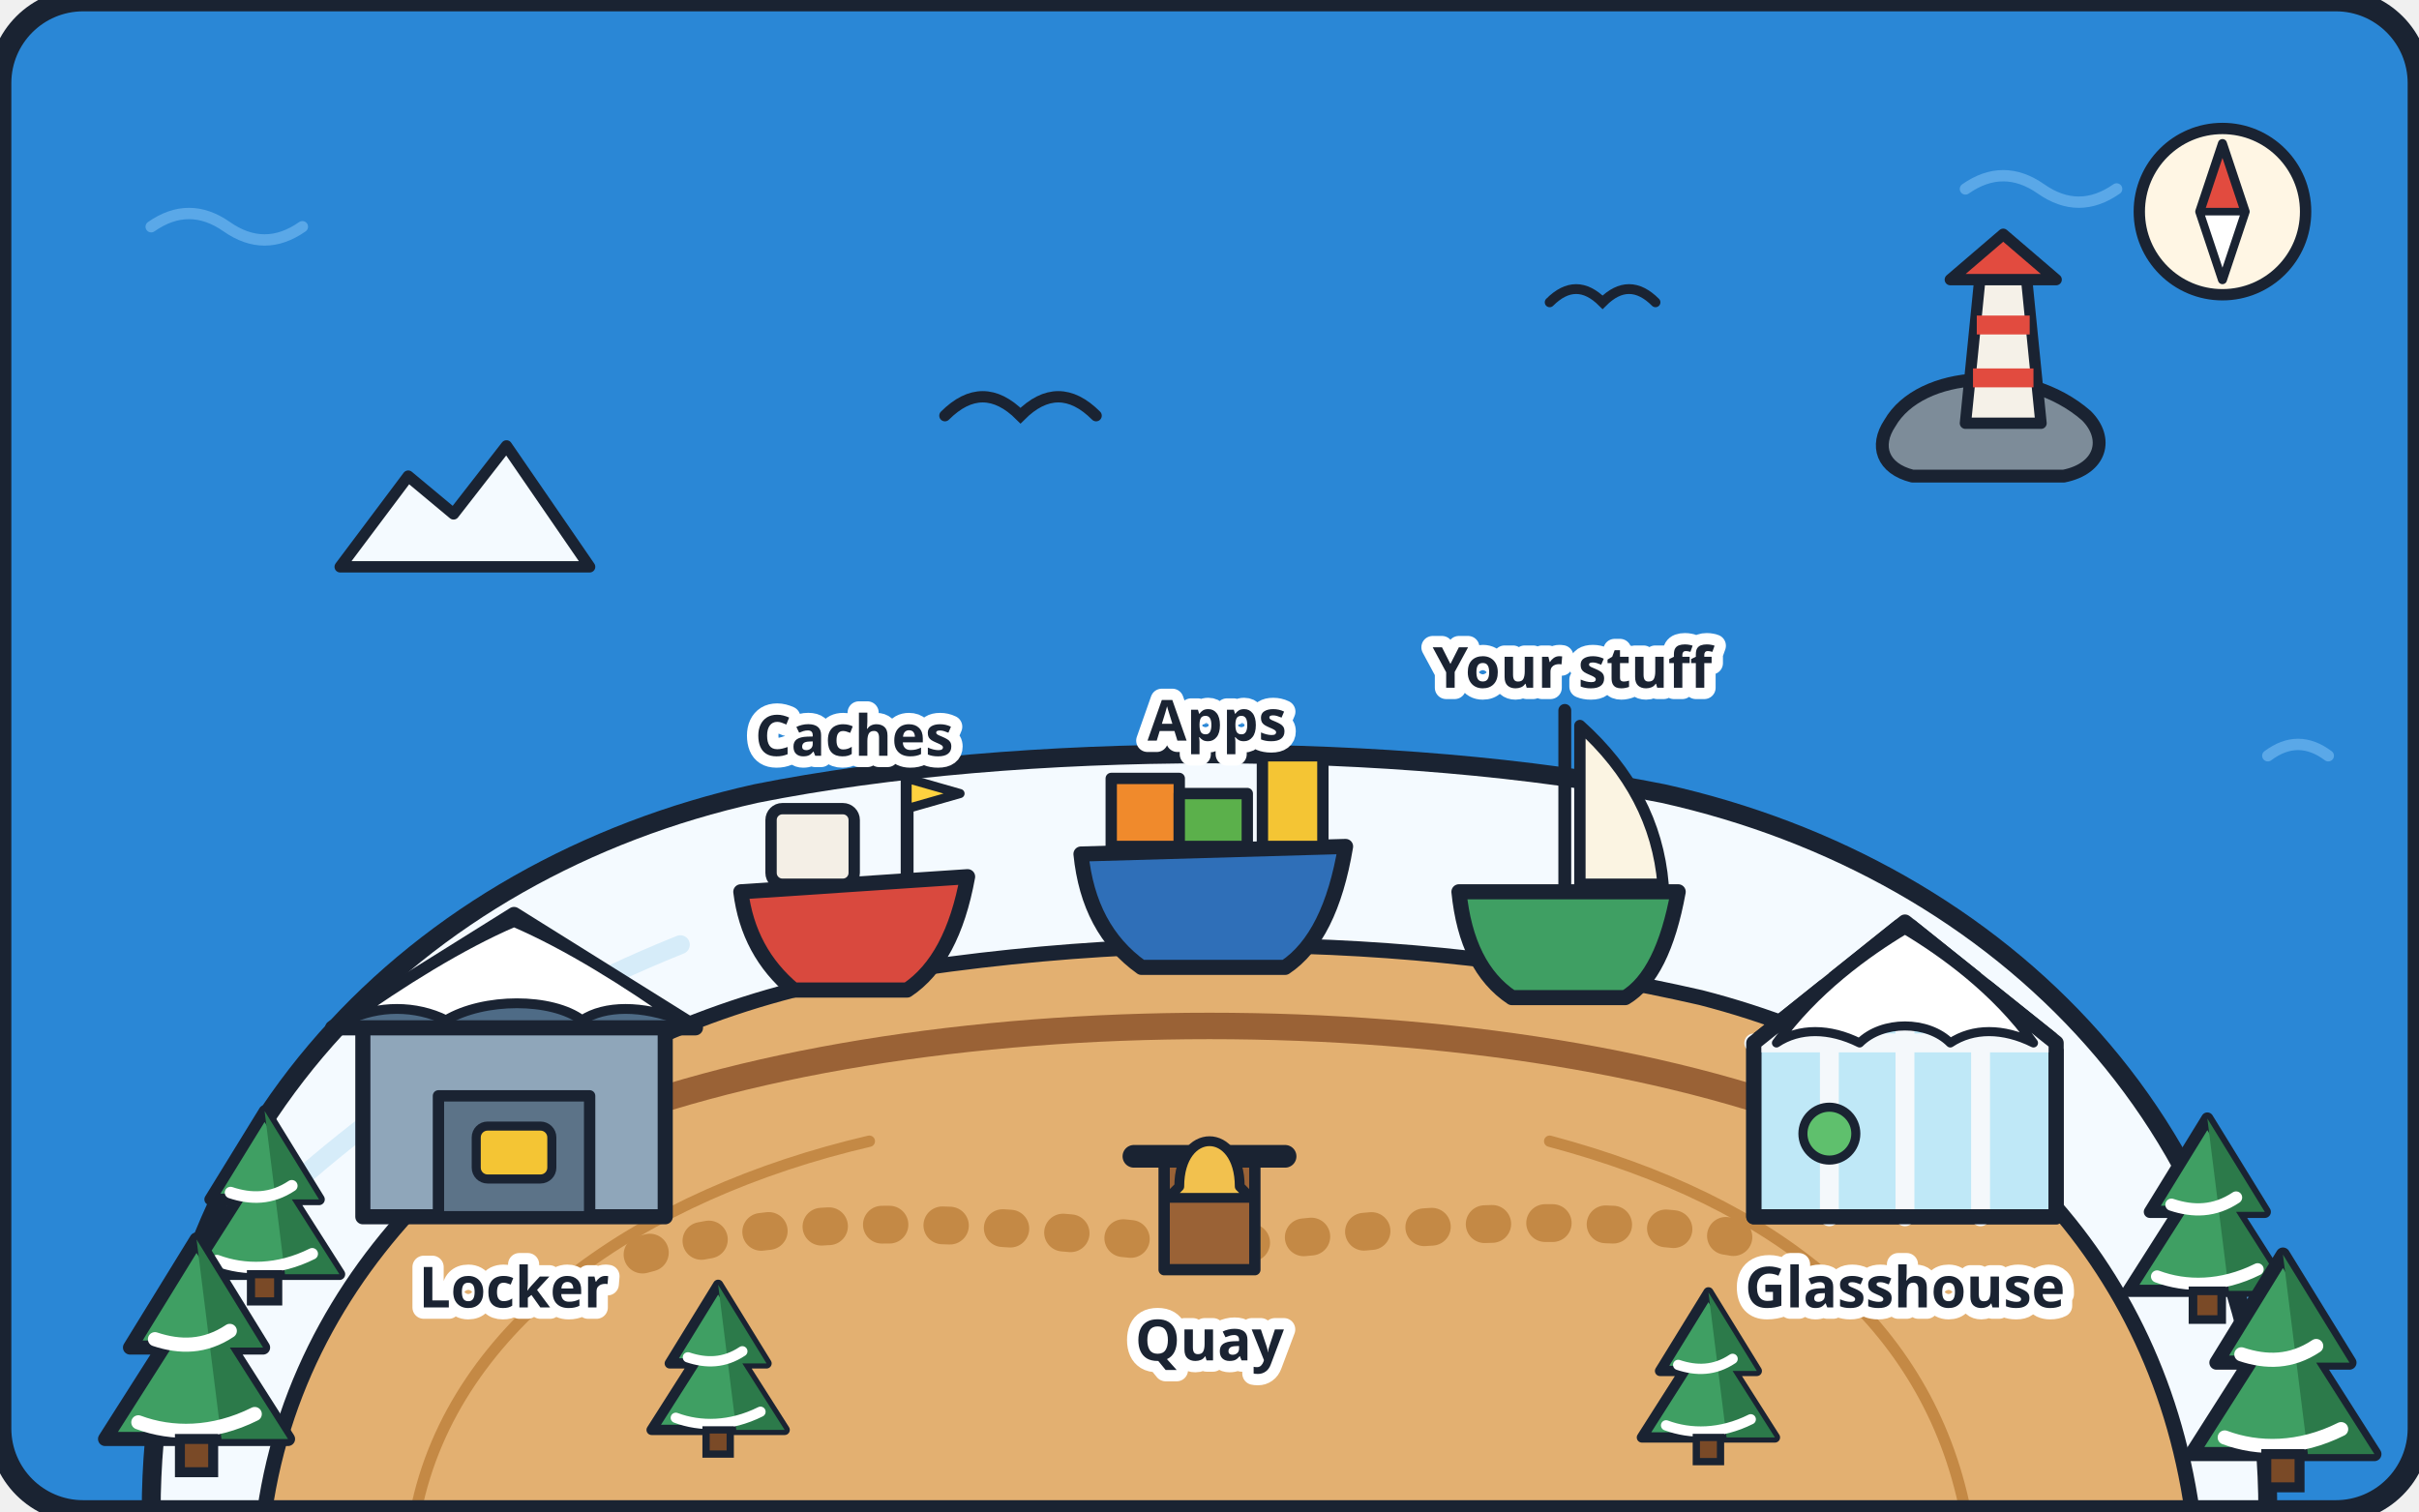
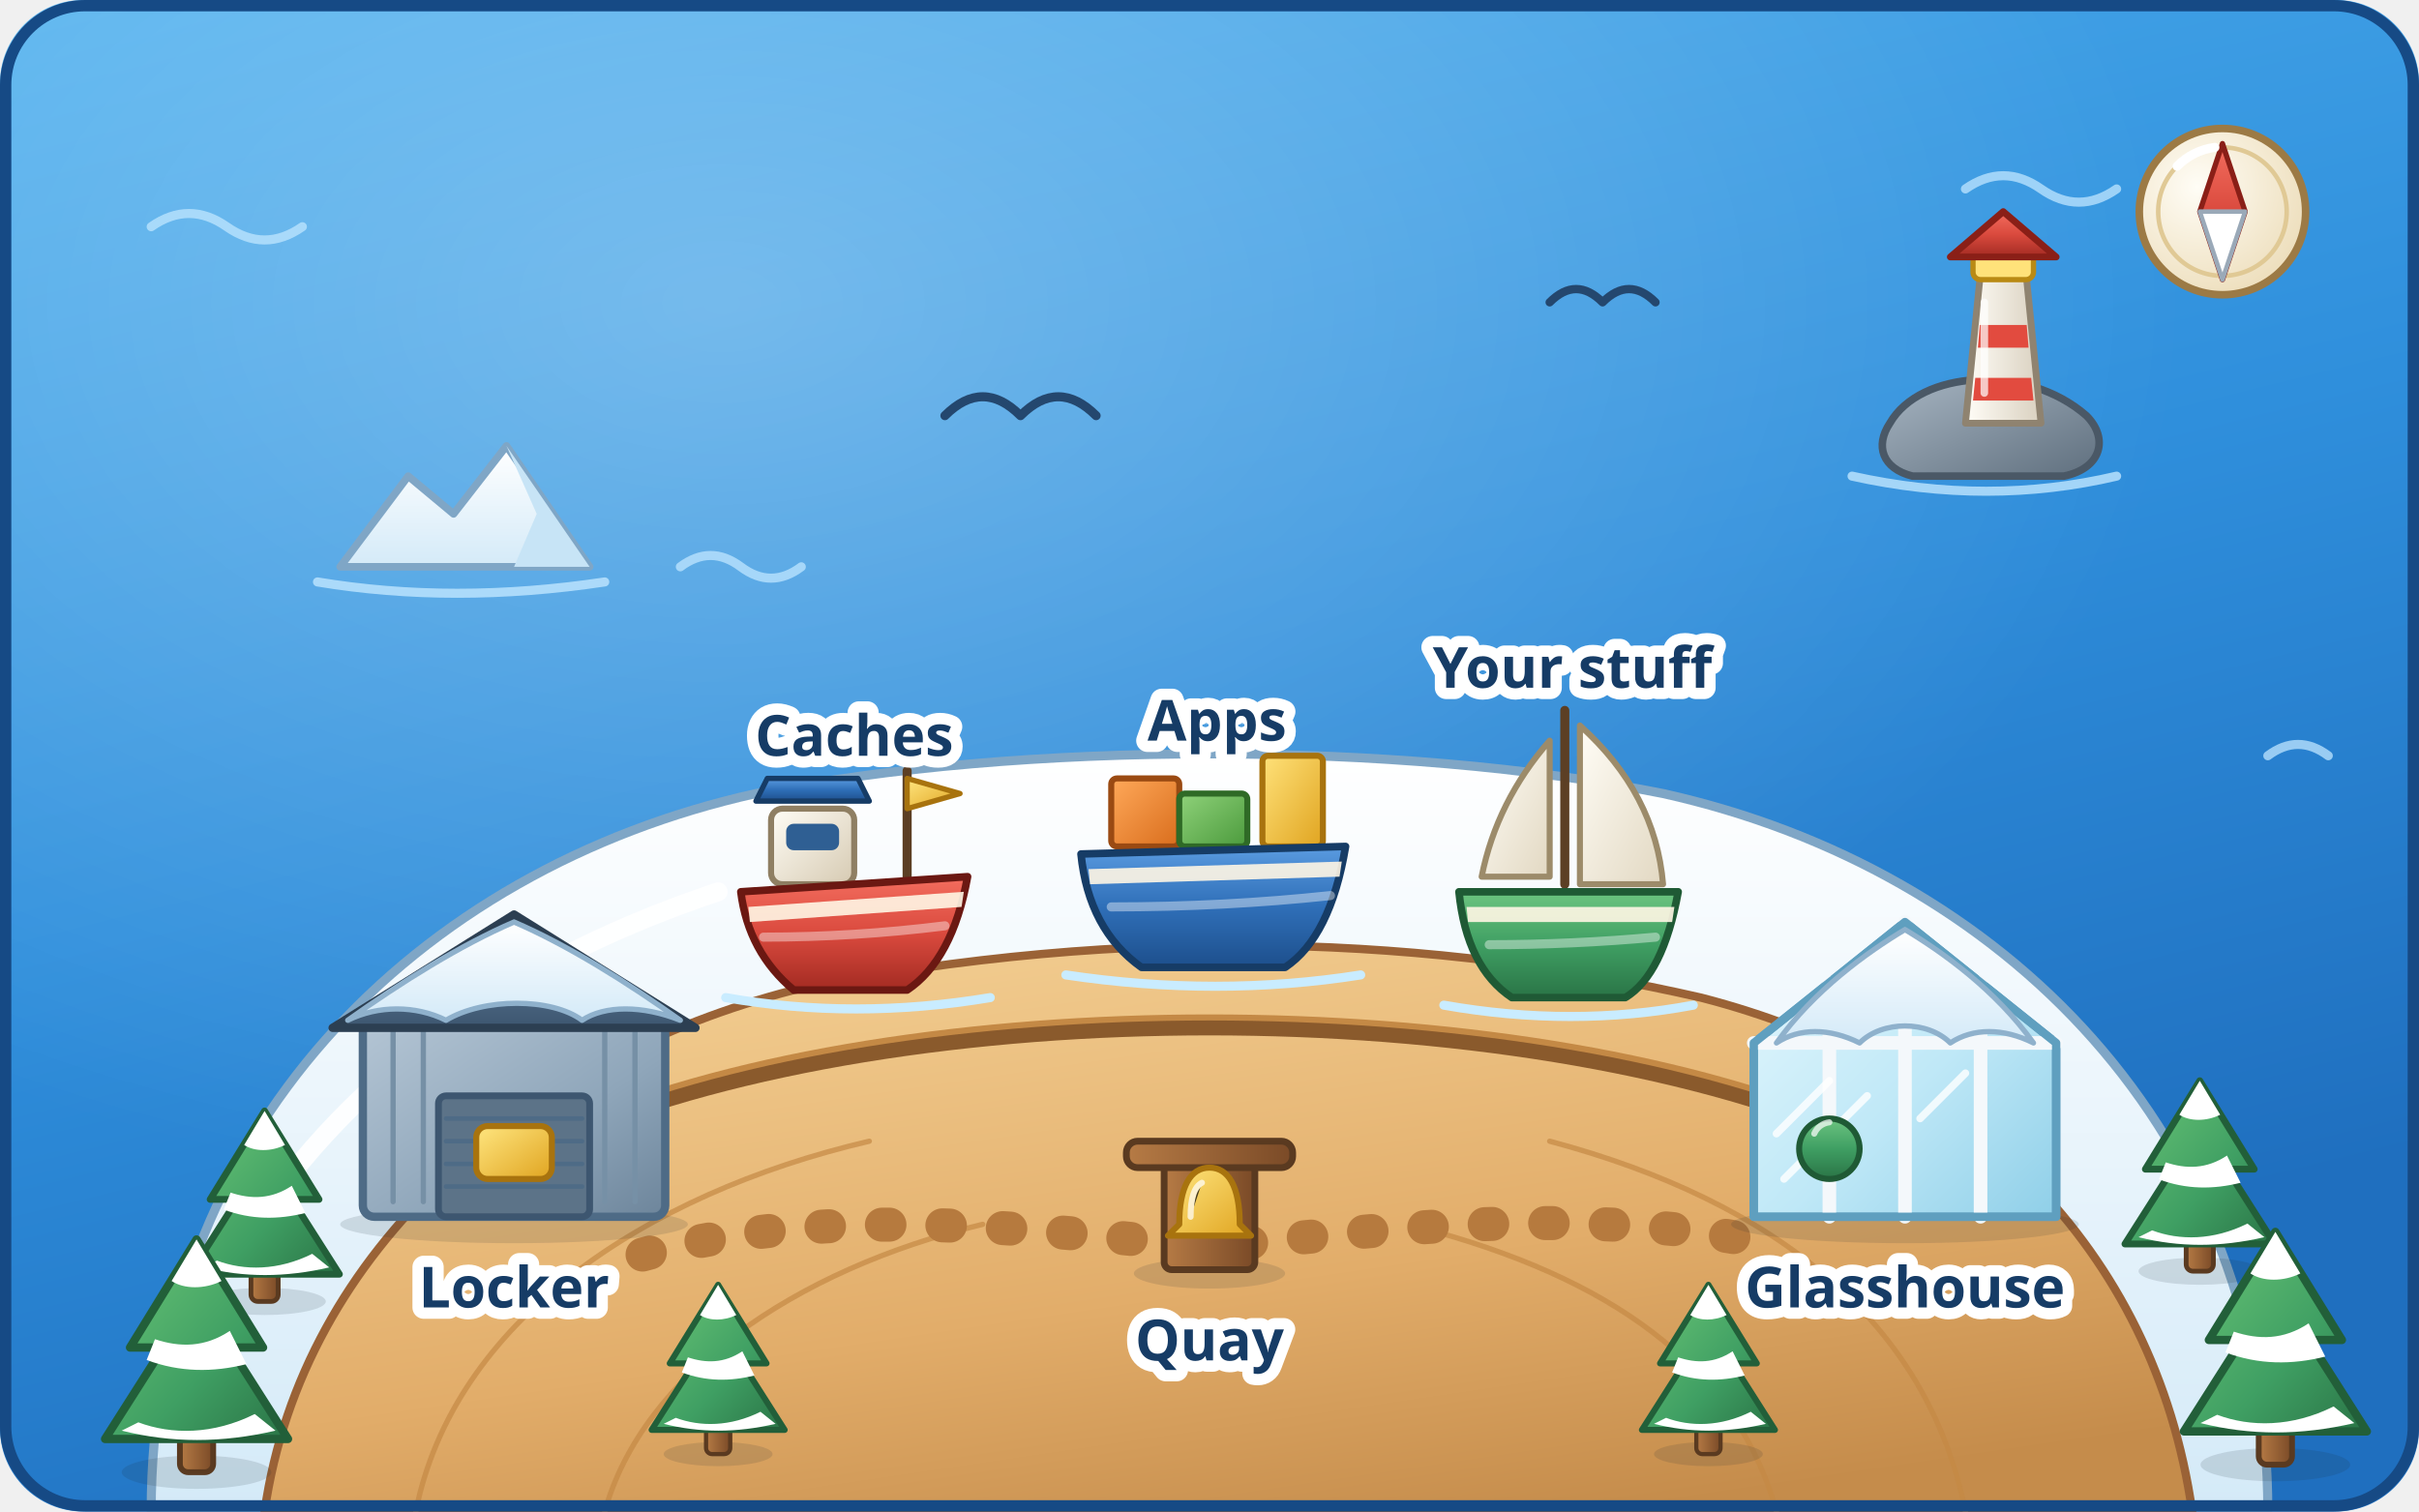
<svg xmlns="http://www.w3.org/2000/svg" viewBox="0 0 640 400" class="map-art" aria-hidden="true">
-   <rect width="640" height="400" rx="22" fill="#2a87d6" />
-   <g fill="none" stroke="#5aa8e8" stroke-width="3" stroke-linecap="round">
-     <path d="M40 60q10-7 20 0t20 0M520 50q10-7 20 0t20 0M70 330q10-7 20 0t20 0M560 340q10-7 20 0t20 0M300 360q10-7 20 0t20 0M600 200q8-6 16 0" />
-   </g>
-   <g stroke="#1a2332" stroke-linejoin="round" stroke-linecap="round">
-     <path d="M40 400C40 300 110 230 200 210C270 196 370 196 440 210C530 230 600 300 600 400Z" fill="#f4faff" stroke-width="5" />
-     <path d="M70 400C80 330 140 280 210 262C300 244 380 248 450 264C520 282 570 330 580 400Z" fill="#e3b071" stroke-width="4" />
-     <path d="M110 400C120 350 170 316 230 302M520 400C510 350 470 318 410 302" fill="none" stroke="#c48945" stroke-width="3" />
-     <path d="M60 330C90 300 130 270 180 250" fill="none" stroke="#d6ecf9" stroke-width="5" />
-     <path d="M150 300C240 262 400 262 490 300" fill="none" stroke="#9a6236" stroke-width="7" />
-   </g>
-   <path d="M170 332C220 318 280 326 320 330C360 326 420 318 472 330" fill="none" stroke="#c48945" stroke-width="10" stroke-linecap="round" stroke-dasharray="2 14" />
-   <g transform="translate(70 330) scale(0.9)">
-     <path d="M0 -40L16 -14H8L22 8H-22L-8 -14H-16Z" fill="#3f9f63" stroke="#1a2332" stroke-width="3.4" stroke-linejoin="round" />
-     <path d="M0 -40L16 -14H8L22 8H6Z" fill="#2c7a4a" />
-     <path d="M-10 -16c6 2 12 2 18 -2M-14 4c8 3 18 3 28 -2" fill="none" stroke="#fff" stroke-width="3.4" stroke-linecap="round" />
-     <rect x="-4" y="8" width="8" height="8" fill="#7a4a27" stroke="#1a2332" stroke-width="2.4" />
-   </g>
-   <g transform="translate(52 372) scale(1.1)">
-     <path d="M0 -40L16 -14H8L22 8H-22L-8 -14H-16Z" fill="#3f9f63" stroke="#1a2332" stroke-width="3.4" stroke-linejoin="round" />
-     <path d="M0 -40L16 -14H8L22 8H6Z" fill="#2c7a4a" />
-     <path d="M-10 -16c6 2 12 2 18 -2M-14 4c8 3 18 3 28 -2" fill="none" stroke="#fff" stroke-width="3.4" stroke-linecap="round" />
-     <rect x="-4" y="8" width="8" height="8" fill="#7a4a27" stroke="#1a2332" stroke-width="2.4" />
-   </g>
-   <g transform="translate(584 334) scale(0.95)">
-     <path d="M0 -40L16 -14H8L22 8H-22L-8 -14H-16Z" fill="#3f9f63" stroke="#1a2332" stroke-width="3.4" stroke-linejoin="round" />
-     <path d="M0 -40L16 -14H8L22 8H6Z" fill="#2c7a4a" />
-     <path d="M-10 -16c6 2 12 2 18 -2M-14 4c8 3 18 3 28 -2" fill="none" stroke="#fff" stroke-width="3.4" stroke-linecap="round" />
-     <rect x="-4" y="8" width="8" height="8" fill="#7a4a27" stroke="#1a2332" stroke-width="2.4" />
-   </g>
-   <g transform="translate(604 376) scale(1.1)">
-     <path d="M0 -40L16 -14H8L22 8H-22L-8 -14H-16Z" fill="#3f9f63" stroke="#1a2332" stroke-width="3.4" stroke-linejoin="round" />
-     <path d="M0 -40L16 -14H8L22 8H6Z" fill="#2c7a4a" />
-     <path d="M-10 -16c6 2 12 2 18 -2M-14 4c8 3 18 3 28 -2" fill="none" stroke="#fff" stroke-width="3.4" stroke-linecap="round" />
-     <rect x="-4" y="8" width="8" height="8" fill="#7a4a27" stroke="#1a2332" stroke-width="2.4" />
-   </g>
-   <g transform="translate(190 372) scale(0.8)">
-     <path d="M0 -40L16 -14H8L22 8H-22L-8 -14H-16Z" fill="#3f9f63" stroke="#1a2332" stroke-width="3.4" stroke-linejoin="round" />
-     <path d="M0 -40L16 -14H8L22 8H6Z" fill="#2c7a4a" />
-     <path d="M-10 -16c6 2 12 2 18 -2M-14 4c8 3 18 3 28 -2" fill="none" stroke="#fff" stroke-width="3.4" stroke-linecap="round" />
-     <rect x="-4" y="8" width="8" height="8" fill="#7a4a27" stroke="#1a2332" stroke-width="2.4" />
-   </g>
-   <g transform="translate(452 374) scale(0.8)">
-     <path d="M0 -40L16 -14H8L22 8H-22L-8 -14H-16Z" fill="#3f9f63" stroke="#1a2332" stroke-width="3.4" stroke-linejoin="round" />
-     <path d="M0 -40L16 -14H8L22 8H6Z" fill="#2c7a4a" />
-     <path d="M-10 -16c6 2 12 2 18 -2M-14 4c8 3 18 3 28 -2" fill="none" stroke="#fff" stroke-width="3.4" stroke-linecap="round" />
-     <rect x="-4" y="8" width="8" height="8" fill="#7a4a27" stroke="#1a2332" stroke-width="2.4" />
-   </g>
-   <path d="M250 110q10-10 20 0q10-10 20 0" fill="none" stroke="#1a2332" stroke-width="3" stroke-linecap="round" />
-   <path d="M410 80q7-7 14 0q7-7 14 0" fill="none" stroke="#1a2332" stroke-width="2.6" stroke-linecap="round" />
-   <g stroke="#1a2332" stroke-linejoin="round">
-     <path d="M500 112c8-14 36-16 52-2c6 6 4 14-6 16h-40c-8-2-10-8-6-14z" fill="#7d8c99" stroke-width="3.4" />
-     <path d="M520 112l4-40h12l4 40z" fill="#f5f1e8" stroke-width="3" />
-     <path d="M522 100h16M523 86h14" stroke="#e24b3f" stroke-width="5" />
-     <path d="M516 74l14-12l14 12z" fill="#e24b3f" stroke-width="3" />
-   </g>
-   <path d="M90 150l18-24l12 10l14-18l22 32z" fill="#f4faff" stroke="#1a2332" stroke-width="3" stroke-linejoin="round" />
-   <g class="map-place" data-go="locker" stroke="#1a2332" stroke-linejoin="round" stroke-linecap="round">
-     <rect x="96" y="268" width="80" height="54" fill="#8fa6ba" stroke-width="4" />
-     <path d="M88 272l48-30l48 30z" fill="#4e6b86" stroke-width="4" />
-     <path d="M92 270c14-10 30-20 44-26c14 6 30 16 44 26c-10-4-20-4-26 0c-8-6-26-6-36 0c-8-4-18-4-26 0z" fill="#fff" stroke-width="2.6" />
-     <rect x="116" y="290" width="40" height="32" fill="#5c7388" stroke-width="3" />
-     <rect x="126" y="298" width="20" height="14" rx="3" fill="#f4c534" stroke-width="2.4" />
-   </g>
-   <g class="map-place" data-go="caches" stroke="#1a2332" stroke-linejoin="round" stroke-linecap="round">
-     <path d="M196 236l60-4q-4 22-16 30h-30q-12-10-14-26z" fill="#d9493e" stroke-width="4" />
-     <rect x="204" y="214" width="22" height="20" rx="3" fill="#f4efe6" stroke-width="3" />
-     <path d="M240 232v-28" stroke-width="3.4" />
-     <path d="M240 206l14 4l-14 4z" fill="#ffd23f" stroke-width="2.4" />
-   </g>
-   <g class="map-place" data-go="apps" stroke="#1a2332" stroke-linejoin="round" stroke-linecap="round">
-     <path d="M286 226l70-2q-4 24-16 32h-38q-14-10-16-30z" fill="#2f6fb8" stroke-width="4" />
-     <rect x="294" y="206" width="18" height="18" fill="#f08a2c" stroke-width="3" />
-     <rect x="312" y="210" width="18" height="14" fill="#5bb04b" stroke-width="3" />
-     <rect x="334" y="200" width="16" height="24" fill="#f4c534" stroke-width="3" />
-   </g>
-   <g class="map-place" data-go="stuff" stroke="#1a2332" stroke-linejoin="round" stroke-linecap="round">
-     <path d="M386 236l58 0q-4 22-14 28h-30q-12-8-14-28z" fill="#3f9f63" stroke-width="4" />
-     <path d="M414 234v-46" stroke-width="3.4" />
-     <path d="M418 192q20 18 22 42h-22z" fill="#fbf4e2" stroke-width="3" />
-   </g>
-   <g class="map-place" data-go="glasshouse" stroke="#1a2332" stroke-linejoin="round" stroke-linecap="round">
-     <path d="M464 322v-46l40-32l40 32v46z" fill="#bfe8f7" stroke-width="4" />
-     <path d="M464 276h80M504 244v78M484 260v62M524 260v62" fill="none" stroke="#f4f8fb" stroke-width="5" />
-     <path d="M464 322v-46l40-32l40 32v46z" fill="none" stroke-width="4" />
-     <path d="M470 276c10-14 24-24 34-30c10 6 24 16 34 30c-8-4-16-4-22 0c-6-6-18-6-24 0c-8-4-16-4-22 0z" fill="#fff" stroke-width="2.4" />
-     <circle cx="484" cy="300" r="7" fill="#5fc06d" stroke-width="2.4" />
-   </g>
-   <g class="map-place" data-go="quay" stroke="#1a2332" stroke-linejoin="round" stroke-linecap="round">
-     <path d="M308 336h24v-30h-24z" fill="#9a6236" stroke-width="3" />
-     <path d="M300 306h40" stroke-width="6" />
-     <path d="M312 314c0-8 4-12 8-12s8 4 8 12l3 3h-22z" fill="#f2c14e" stroke-width="2.6" />
-   </g>
-   <g class="map-labels" font-family="Fredoka" font-weight="700" font-size="15" text-anchor="middle" fill="#1a2332">
+   <defs>
+     <linearGradient id="m-sea" x1="0" y1="0" x2=".4" y2="1">
+       <stop offset="0" stop-color="#4fb0ee" />
+       <stop offset=".55" stop-color="#2f8fdc" />
+       <stop offset="1" stop-color="#1f6fbf" />
+     </linearGradient>
+     <radialGradient id="m-glint" cx=".3" cy=".2" r=".6">
+       <stop offset="0" stop-color="#fff" stop-opacity=".28" />
+       <stop offset="1" stop-color="#fff" stop-opacity="0" />
+     </radialGradient>
+     <linearGradient id="m-snow" x1="0" y1="0" x2="0" y2="1">
+       <stop offset="0" stop-color="#ffffff" />
+       <stop offset="1" stop-color="#d4eaf8" />
+     </linearGradient>
+     <linearGradient id="m-deck" x1=".2" y1="0" x2=".7" y2="1">
+       <stop offset="0" stop-color="#f3cf93" />
+       <stop offset=".6" stop-color="#e2ad6a" />
+       <stop offset="1" stop-color="#c58c4b" />
+     </linearGradient>
+     <linearGradient id="m-pine" x1="0" y1="0" x2="1" y2="1">
+       <stop offset="0" stop-color="#6cc777" />
+       <stop offset=".6" stop-color="#3f9f63" />
+       <stop offset="1" stop-color="#2a7446" />
+     </linearGradient>
+     <linearGradient id="m-rock" x1="0" y1="0" x2="1" y2="1">
+       <stop offset="0" stop-color="#a7b5c2" />
+       <stop offset="1" stop-color="#5f6f7e" />
+     </linearGradient>
+     <linearGradient id="m-tower" x1="0" y1="0" x2="1" y2="0">
+       <stop offset="0" stop-color="#fffdf7" />
+       <stop offset="1" stop-color="#d9d0bf" />
+     </linearGradient>
+     <linearGradient id="m-red" x1="0" y1="0" x2="0" y2="1">
+       <stop offset="0" stop-color="#f36d5e" />
+       <stop offset=".5" stop-color="#da4a3e" />
+       <stop offset="1" stop-color="#a32b22" />
+     </linearGradient>
+     <linearGradient id="m-blue" x1="0" y1="0" x2="0" y2="1">
+       <stop offset="0" stop-color="#5a9be0" />
+       <stop offset=".5" stop-color="#2f6fb8" />
+       <stop offset="1" stop-color="#1d4f8c" />
+     </linearGradient>
+     <linearGradient id="m-green" x1="0" y1="0" x2="0" y2="1">
+       <stop offset="0" stop-color="#6cc480" />
+       <stop offset=".5" stop-color="#3f9f63" />
+       <stop offset="1" stop-color="#2a7446" />
+     </linearGradient>
+     <linearGradient id="m-sail" x1="0" y1="0" x2="1" y2="1">
+       <stop offset="0" stop-color="#fffdf6" />
+       <stop offset="1" stop-color="#e2d8c2" />
+     </linearGradient>
+     <linearGradient id="m-cabin" x1="0" y1="0" x2="1" y2="1">
+       <stop offset="0" stop-color="#fffdf6" />
+       <stop offset="1" stop-color="#d6cab2" />
+     </linearGradient>
+     <linearGradient id="m-steel" x1="0" y1="0" x2="1" y2="1">
+       <stop offset="0" stop-color="#b5c6d5" />
+       <stop offset=".6" stop-color="#8fa6ba" />
+       <stop offset="1" stop-color="#6d859b" />
+     </linearGradient>
+     <linearGradient id="m-roof" x1="0" y1="0" x2="0" y2="1">
+       <stop offset="0" stop-color="#6a8aa8" />
+       <stop offset="1" stop-color="#3d5670" />
+     </linearGradient>
+     <linearGradient id="m-glass" x1="0" y1="0" x2="1" y2="1">
+       <stop offset="0" stop-color="#e6f8fd" />
+       <stop offset=".55" stop-color="#bfe8f7" />
+       <stop offset="1" stop-color="#8fcfe8" />
+     </linearGradient>
+     <linearGradient id="m-gold" x1="0" y1="0" x2="1" y2="1">
+       <stop offset="0" stop-color="#ffe680" />
+       <stop offset="1" stop-color="#e0a420" />
+     </linearGradient>
+     <linearGradient id="m-post" x1="0" y1="0" x2="1" y2="0">
+       <stop offset="0" stop-color="#b67b45" />
+       <stop offset="1" stop-color="#7a4a27" />
+     </linearGradient>
+     <linearGradient id="m-crate-o" x1="0" y1="0" x2="1" y2="1">
+       <stop offset="0" stop-color="#ffa95a" />
+       <stop offset="1" stop-color="#d96d1c" />
+     </linearGradient>
+     <linearGradient id="m-crate-g" x1="0" y1="0" x2="1" y2="1">
+       <stop offset="0" stop-color="#8fd27a" />
+       <stop offset="1" stop-color="#4b9a3c" />
+     </linearGradient>
+     <linearGradient id="m-crate-y" x1="0" y1="0" x2="1" y2="1">
+       <stop offset="0" stop-color="#ffe27a" />
+       <stop offset="1" stop-color="#e0a420" />
+     </linearGradient>
+     <radialGradient id="m-dial" cx=".35" cy=".35" r=".75">
+       <stop offset="0" stop-color="#fffdf6" />
+       <stop offset="1" stop-color="#ecdcb8" />
+     </radialGradient>
+   </defs>
+   <rect width="640" height="400" rx="22" fill="url(#m-sea)" />
+   <rect width="640" height="400" rx="22" fill="url(#m-glint)" />
+   <g fill="none" stroke="#bfe6ff" stroke-width="2.4" stroke-linecap="round" opacity=".75">
+     <path d="M40 60q10-7 20 0t20 0M520 50q10-7 20 0t20 0M70 330q10-7 20 0t20 0M560 340q10-7 20 0t20 0M600 200q8-6 16 0M180 150q8-6 16 0t16 0" />
+   </g>
+   <g stroke-linejoin="round" stroke-linecap="round">
+     <path d="M40 400C40 300 110 230 200 210C270 196 370 196 440 210C530 230 600 300 600 400Z" fill="url(#m-snow)" stroke="#7fa6c6" stroke-width="2.4" />
+     <path d="M60 336C86 290 130 256 190 236" fill="none" stroke="#fff" stroke-width="5" opacity=".9" />
+     <path d="M70 400C80 330 140 280 210 262C300 244 380 248 450 264C520 282 570 330 580 400Z" fill="url(#m-deck)" stroke="#9a6236" stroke-width="2.2" />
+     <path d="M110 400C120 350 170 316 230 302M520 400C510 350 470 318 410 302M160 400C170 364 210 336 260 324M470 400C460 364 430 340 380 326" fill="none" stroke="#c48945" stroke-width="1.4" opacity=".7" />
+     <path d="M150 300C240 262 400 262 490 300" fill="none" stroke="#8a5a2c" stroke-width="5" />
+     <path d="M152 297C240 260 400 260 488 297" fill="none" stroke="#c48945" stroke-width="1.6" />
+   </g>
+   <path d="M170 332C220 318 280 326 320 330C360 326 420 318 472 330" fill="none" stroke="#b67a3e" stroke-width="9" stroke-linecap="round" stroke-dasharray="2 14" />
+   <g stroke-linejoin="round" stroke-linecap="round">
+     <g transform="translate(70 330) scale(0.9)">
+       <ellipse cx="0" cy="16" rx="18" ry="4" fill="#1a2332" opacity=".13" />
+       <rect x="-4" y="6" width="8" height="10" rx="2" fill="url(#m-post)" stroke="#5a3a20" stroke-width="1.4" />
+       <path d="M0 -40L16 -14H8L22 8H-22L-8 -14H-16Z" fill="url(#m-pine)" stroke="#225f39" stroke-width="2" />
+       <path d="M0 -40L6 -30C2 -28 -3 -28 -6 -30ZM-10 -16c6 2 12 2 18 -2L12 -10C4 -8 -4 -8 -12 -11ZM-14 4c8 3 18 3 28 -2L19 6C6 9 -6 9 -18 6Z" fill="#fff" />
+     </g>
+     <g transform="translate(52 372) scale(1.1)">
+       <ellipse cx="0" cy="16" rx="18" ry="4" fill="#1a2332" opacity=".13" />
+       <rect x="-4" y="6" width="8" height="10" rx="2" fill="url(#m-post)" stroke="#5a3a20" stroke-width="1.4" />
+       <path d="M0 -40L16 -14H8L22 8H-22L-8 -14H-16Z" fill="url(#m-pine)" stroke="#225f39" stroke-width="2" />
+       <path d="M0 -40L6 -30C2 -28 -3 -28 -6 -30ZM-10 -16c6 2 12 2 18 -2L12 -10C4 -8 -4 -8 -12 -11ZM-14 4c8 3 18 3 28 -2L19 6C6 9 -6 9 -18 6Z" fill="#fff" />
+     </g>
+     <g transform="translate(190 372) scale(0.8)">
+       <ellipse cx="0" cy="16" rx="18" ry="4" fill="#1a2332" opacity=".13" />
+       <rect x="-4" y="6" width="8" height="10" rx="2" fill="url(#m-post)" stroke="#5a3a20" stroke-width="1.4" />
+       <path d="M0 -40L16 -14H8L22 8H-22L-8 -14H-16Z" fill="url(#m-pine)" stroke="#225f39" stroke-width="2" />
+       <path d="M0 -40L6 -30C2 -28 -3 -28 -6 -30ZM-10 -16c6 2 12 2 18 -2L12 -10C4 -8 -4 -8 -12 -11ZM-14 4c8 3 18 3 28 -2L19 6C6 9 -6 9 -18 6Z" fill="#fff" />
+     </g>
+     <g transform="translate(452 372) scale(0.8)">
+       <ellipse cx="0" cy="16" rx="18" ry="4" fill="#1a2332" opacity=".13" />
+       <rect x="-4" y="6" width="8" height="10" rx="2" fill="url(#m-post)" stroke="#5a3a20" stroke-width="1.4" />
+       <path d="M0 -40L16 -14H8L22 8H-22L-8 -14H-16Z" fill="url(#m-pine)" stroke="#225f39" stroke-width="2" />
+       <path d="M0 -40L6 -30C2 -28 -3 -28 -6 -30ZM-10 -16c6 2 12 2 18 -2L12 -10C4 -8 -4 -8 -12 -11ZM-14 4c8 3 18 3 28 -2L19 6C6 9 -6 9 -18 6Z" fill="#fff" />
+     </g>
+     <g transform="translate(582 322) scale(0.9)">
+       <ellipse cx="0" cy="16" rx="18" ry="4" fill="#1a2332" opacity=".13" />
+       <rect x="-4" y="6" width="8" height="10" rx="2" fill="url(#m-post)" stroke="#5a3a20" stroke-width="1.4" />
+       <path d="M0 -40L16 -14H8L22 8H-22L-8 -14H-16Z" fill="url(#m-pine)" stroke="#225f39" stroke-width="2" />
+       <path d="M0 -40L6 -30C2 -28 -3 -28 -6 -30ZM-10 -16c6 2 12 2 18 -2L12 -10C4 -8 -4 -8 -12 -11ZM-14 4c8 3 18 3 28 -2L19 6C6 9 -6 9 -18 6Z" fill="#fff" />
+     </g>
+     <g transform="translate(602 370) scale(1.1)">
+       <ellipse cx="0" cy="16" rx="18" ry="4" fill="#1a2332" opacity=".13" />
+       <rect x="-4" y="6" width="8" height="10" rx="2" fill="url(#m-post)" stroke="#5a3a20" stroke-width="1.4" />
+       <path d="M0 -40L16 -14H8L22 8H-22L-8 -14H-16Z" fill="url(#m-pine)" stroke="#225f39" stroke-width="2" />
+       <path d="M0 -40L6 -30C2 -28 -3 -28 -6 -30ZM-10 -16c6 2 12 2 18 -2L12 -10C4 -8 -4 -8 -12 -11ZM-14 4c8 3 18 3 28 -2L19 6C6 9 -6 9 -18 6Z" fill="#fff" />
+     </g>
+   </g>
+   <path d="M250 110q10-10 20 0q10-10 20 0" fill="none" stroke="#24476e" stroke-width="2.4" stroke-linecap="round" stroke-linejoin="round" />
+   <path d="M410 80q7-7 14 0q7-7 14 0" fill="none" stroke="#24476e" stroke-width="2.2" stroke-linecap="round" stroke-linejoin="round" />
+   <g stroke-linejoin="round" stroke-linecap="round">
+     <path d="M490 126q36 8 70 0" fill="none" stroke="#bfe6ff" stroke-width="2.4" opacity=".8" />
+     <path d="M500 112c8-14 36-16 52-2c6 6 4 14-6 16h-40c-8-2-10-8-6-14z" fill="url(#m-rock)" stroke="#4a5866" stroke-width="2" />
+     <path d="M520 112l4-40h12l4 40z" fill="url(#m-tower)" stroke="#8f8370" stroke-width="1.8" />
+     <path d="M522.6 100h14.8l.6 6h-16zM523.8 86h12.4l.5 6h-13.4z" fill="#e24b3f" />
+     <rect x="522" y="66" width="16" height="8" rx="2" fill="#ffe27a" stroke="#b98a14" stroke-width="1.4" />
+     <path d="M516 68l14-12l14 12z" fill="url(#m-red)" stroke="#8a1f17" stroke-width="1.8" />
+     <path d="M525 80v24" stroke="#fff" stroke-width="2" opacity=".7" />
+   </g>
+   <path d="M90 150l18-24l12 10l14-18l22 32z" fill="url(#m-snow)" stroke="#7fa6c6" stroke-width="2" stroke-linejoin="round" />
+   <path d="M134 118l8 18l-6 14h20z" fill="#c7e4f6" />
+   <path d="M84 154q36 6 76 0" fill="none" stroke="#bfe6ff" stroke-width="2.4" stroke-linecap="round" opacity=".8" />
+   <g class="map-place" data-go="locker" stroke-linejoin="round" stroke-linecap="round">
+     <ellipse cx="136" cy="324" rx="46" ry="5" fill="#1a2332" opacity=".13" />
+     <rect x="96" y="268" width="80" height="54" rx="3" fill="url(#m-steel)" stroke="#4e6b86" stroke-width="2.2" />
+     <path d="M104 272v46M112 272v46M160 272v46M168 272v46" stroke="#7690a6" stroke-width="1.4" />
+     <path d="M88 272l48-30l48 30z" fill="url(#m-roof)" stroke="#2c3f52" stroke-width="2.2" />
+     <path d="M92 270c14-10 30-20 44-26c14 6 30 16 44 26c-10-4-20-4-26 0c-8-6-26-6-36 0c-8-4-18-4-26 0z" fill="url(#m-snow)" stroke="#8fb1cc" stroke-width="1.4" />
+     <rect x="116" y="290" width="40" height="32" rx="2" fill="#5c7388" stroke="#3d5670" stroke-width="1.8" />
+     <path d="M118 296h36M118 302h36M118 308h36M118 314h36" stroke="#4e6b86" stroke-width="1.2" />
+     <rect x="126" y="298" width="20" height="14" rx="3" fill="url(#m-gold)" stroke="#a8730e" stroke-width="1.6" />
+   </g>
+   <g class="map-place" data-go="caches" stroke-linejoin="round" stroke-linecap="round">
+     <path d="M192 264q34 6 70 0" fill="none" stroke="#c9ecff" stroke-width="2.4" />
+     <path d="M240 232v-28" stroke="#5c3f24" stroke-width="2.4" />
+     <path d="M240 206l14 4l-14 4z" fill="url(#m-gold)" stroke="#a8730e" stroke-width="1.4" />
+     <rect x="204" y="214" width="22" height="20" rx="3" fill="url(#m-cabin)" stroke="#8f7f63" stroke-width="1.6" />
+     <rect x="208" y="218" width="14" height="7" rx="2" fill="#2f5f93" />
+     <path d="M200 212h30l-3-6h-24z" fill="url(#m-blue)" stroke="#163c66" stroke-width="1.4" />
+     <path d="M196 236l60-4q-4 22-16 30h-30q-12-10-14-26z" fill="url(#m-red)" stroke="#6b1812" stroke-width="2" />
+     <path d="M198 240l57-4l-.6 4l-56 4z" fill="#fff6e4" opacity=".9" />
+     <path d="M202 248q24 0 48-3" fill="none" stroke="#fff" stroke-width="2.4" opacity=".4" />
+   </g>
+   <g class="map-place" data-go="apps" stroke-linejoin="round" stroke-linecap="round">
+     <path d="M282 258q40 6 78 0" fill="none" stroke="#c9ecff" stroke-width="2.4" />
+     <rect x="294" y="206" width="18" height="18" rx="1.5" fill="url(#m-crate-o)" stroke="#9a4a12" stroke-width="1.6" />
+     <rect x="312" y="210" width="18" height="14" rx="1.5" fill="url(#m-crate-g)" stroke="#2f6a26" stroke-width="1.6" />
+     <rect x="334" y="200" width="16" height="24" rx="1.5" fill="url(#m-crate-y)" stroke="#a8730e" stroke-width="1.6" />
+     <path d="M286 226l70-2q-4 24-16 32h-38q-14-10-16-30z" fill="url(#m-blue)" stroke="#163c66" stroke-width="2" />
+     <path d="M288 230l67-2l-.6 4l-66 2z" fill="#fff6e4" opacity=".9" />
+     <path d="M294 240q30 0 58-3" fill="none" stroke="#fff" stroke-width="2.4" opacity=".4" />
+   </g>
+   <g class="map-place" data-go="stuff" stroke-linejoin="round" stroke-linecap="round">
+     <path d="M382 266q34 6 66 0" fill="none" stroke="#c9ecff" stroke-width="2.4" />
+     <path d="M414 234v-46" stroke="#5c3f24" stroke-width="2.4" />
+     <path d="M418 192q20 18 22 42h-22z" fill="url(#m-sail)" stroke="#9c8b6a" stroke-width="1.6" />
+     <path d="M410 196q-14 16 -18 36h18z" fill="url(#m-sail)" stroke="#9c8b6a" stroke-width="1.6" />
+     <path d="M386 236l58 0q-4 22-14 28h-30q-12-8-14-28z" fill="url(#m-green)" stroke="#1f5a35" stroke-width="2" />
+     <path d="M388 240h55l-.6 4h-54z" fill="#fff6e4" opacity=".9" />
+     <path d="M394 250q22 0 44-2" fill="none" stroke="#fff" stroke-width="2.4" opacity=".4" />
+   </g>
+   <g class="map-place" data-go="glasshouse" stroke-linejoin="round" stroke-linecap="round">
+     <ellipse cx="504" cy="324" rx="46" ry="5" fill="#1a2332" opacity=".13" />
+     <path d="M464 322v-46l40-32l40 32v46z" fill="url(#m-glass)" stroke="#5f9fbf" stroke-width="2.2" />
+     <path d="M464 276h80M504 244v78M484 260v62M524 260v62" fill="none" stroke="#f4f8fb" stroke-width="3.6" />
+     <path d="M470 300l14-14M472 312l22-22M508 296l12-12" stroke="#fff" stroke-width="2" opacity=".8" />
+     <path d="M464 322v-46l40-32l40 32v46z" fill="none" stroke="#5f9fbf" stroke-width="2.2" />
+     <path d="M470 276c10-14 24-24 34-30c10 6 24 16 34 30c-8-4-16-4-22 0c-6-6-18-6-24 0c-8-4-16-4-22 0z" fill="url(#m-snow)" stroke="#8fb1cc" stroke-width="1.4" />
+     <circle cx="484" cy="304" r="8" fill="url(#m-green)" stroke="#1f5a35" stroke-width="1.6" />
+     <path d="M480 300a5 5 0 0 1 4 -3" stroke="#fff" stroke-width="1.6" opacity=".7" />
+   </g>
+   <g class="map-place" data-go="quay" stroke-linejoin="round" stroke-linecap="round">
+     <ellipse cx="320" cy="337" rx="20" ry="4" fill="#1a2332" opacity=".13" />
+     <rect x="308" y="306" width="24" height="30" rx="2" fill="url(#m-post)" stroke="#5a3a20" stroke-width="1.8" />
+     <rect x="298" y="302" width="44" height="7" rx="3" fill="url(#m-post)" stroke="#5a3a20" stroke-width="1.8" />
+     <path d="M312 324c0-10 3-15 8-15s8 5 8 15l3 3h-22z" fill="url(#m-gold)" stroke="#a8730e" stroke-width="1.6" />
+     <path d="M315 322c0-5 1-8 3-9" stroke="#fff" stroke-width="1.6" opacity=".7" />
+   </g>
+   <g class="map-labels" font-family="Fredoka" font-weight="700" font-size="15" text-anchor="middle" fill="#163c66">
    <g stroke="#fff" stroke-width="6" stroke-linejoin="round" paint-order="stroke">
      <text x="136" y="346">Locker</text>
      <text x="226" y="200">Caches</text>
      <text x="322" y="196">Apps</text>
      <text x="416" y="182">Your stuff</text>
      <text x="504" y="346">Glasshouse</text>
      <text x="320" y="360">Quay</text>
    </g>
  </g>
-   <g transform="translate(588 56)" stroke="#1a2332" stroke-linejoin="round">
-     <circle r="22" fill="#fff6e4" stroke-width="3" />
-     <path d="M0 -18l6 18l-6 18l-6-18z" fill="#e24b3f" stroke-width="2.4" />
-     <path d="M0 0l6 0l-6 18l-6-18z" fill="#fff" stroke-width="2" />
-   </g>
-   <rect width="640" height="400" rx="22" fill="none" stroke="#1a2332" stroke-width="6" />
+   <g transform="translate(588 56)" stroke-linejoin="round">
+     <circle r="22" fill="url(#m-dial)" stroke="#9c7a45" stroke-width="2" />
+     <circle r="17" fill="none" stroke="#e0c995" stroke-width="1.2" />
+     <path d="M0 -18l6 18l-6 18l-6-18z" fill="url(#m-red)" stroke="#8a1f17" stroke-width="1.4" />
+     <path d="M0 0l6 0l-6 18l-6-18z" fill="#fff" stroke="#9aa9b8" stroke-width="1.2" />
+     <path d="M-12 -12a17 17 0 0 1 10 -5" fill="none" stroke="#fff" stroke-width="2.4" stroke-linecap="round" />
+   </g>
+   <rect x="1.5" y="1.5" width="637" height="397" rx="21" fill="none" stroke="#164a85" stroke-width="3" />
</svg>
